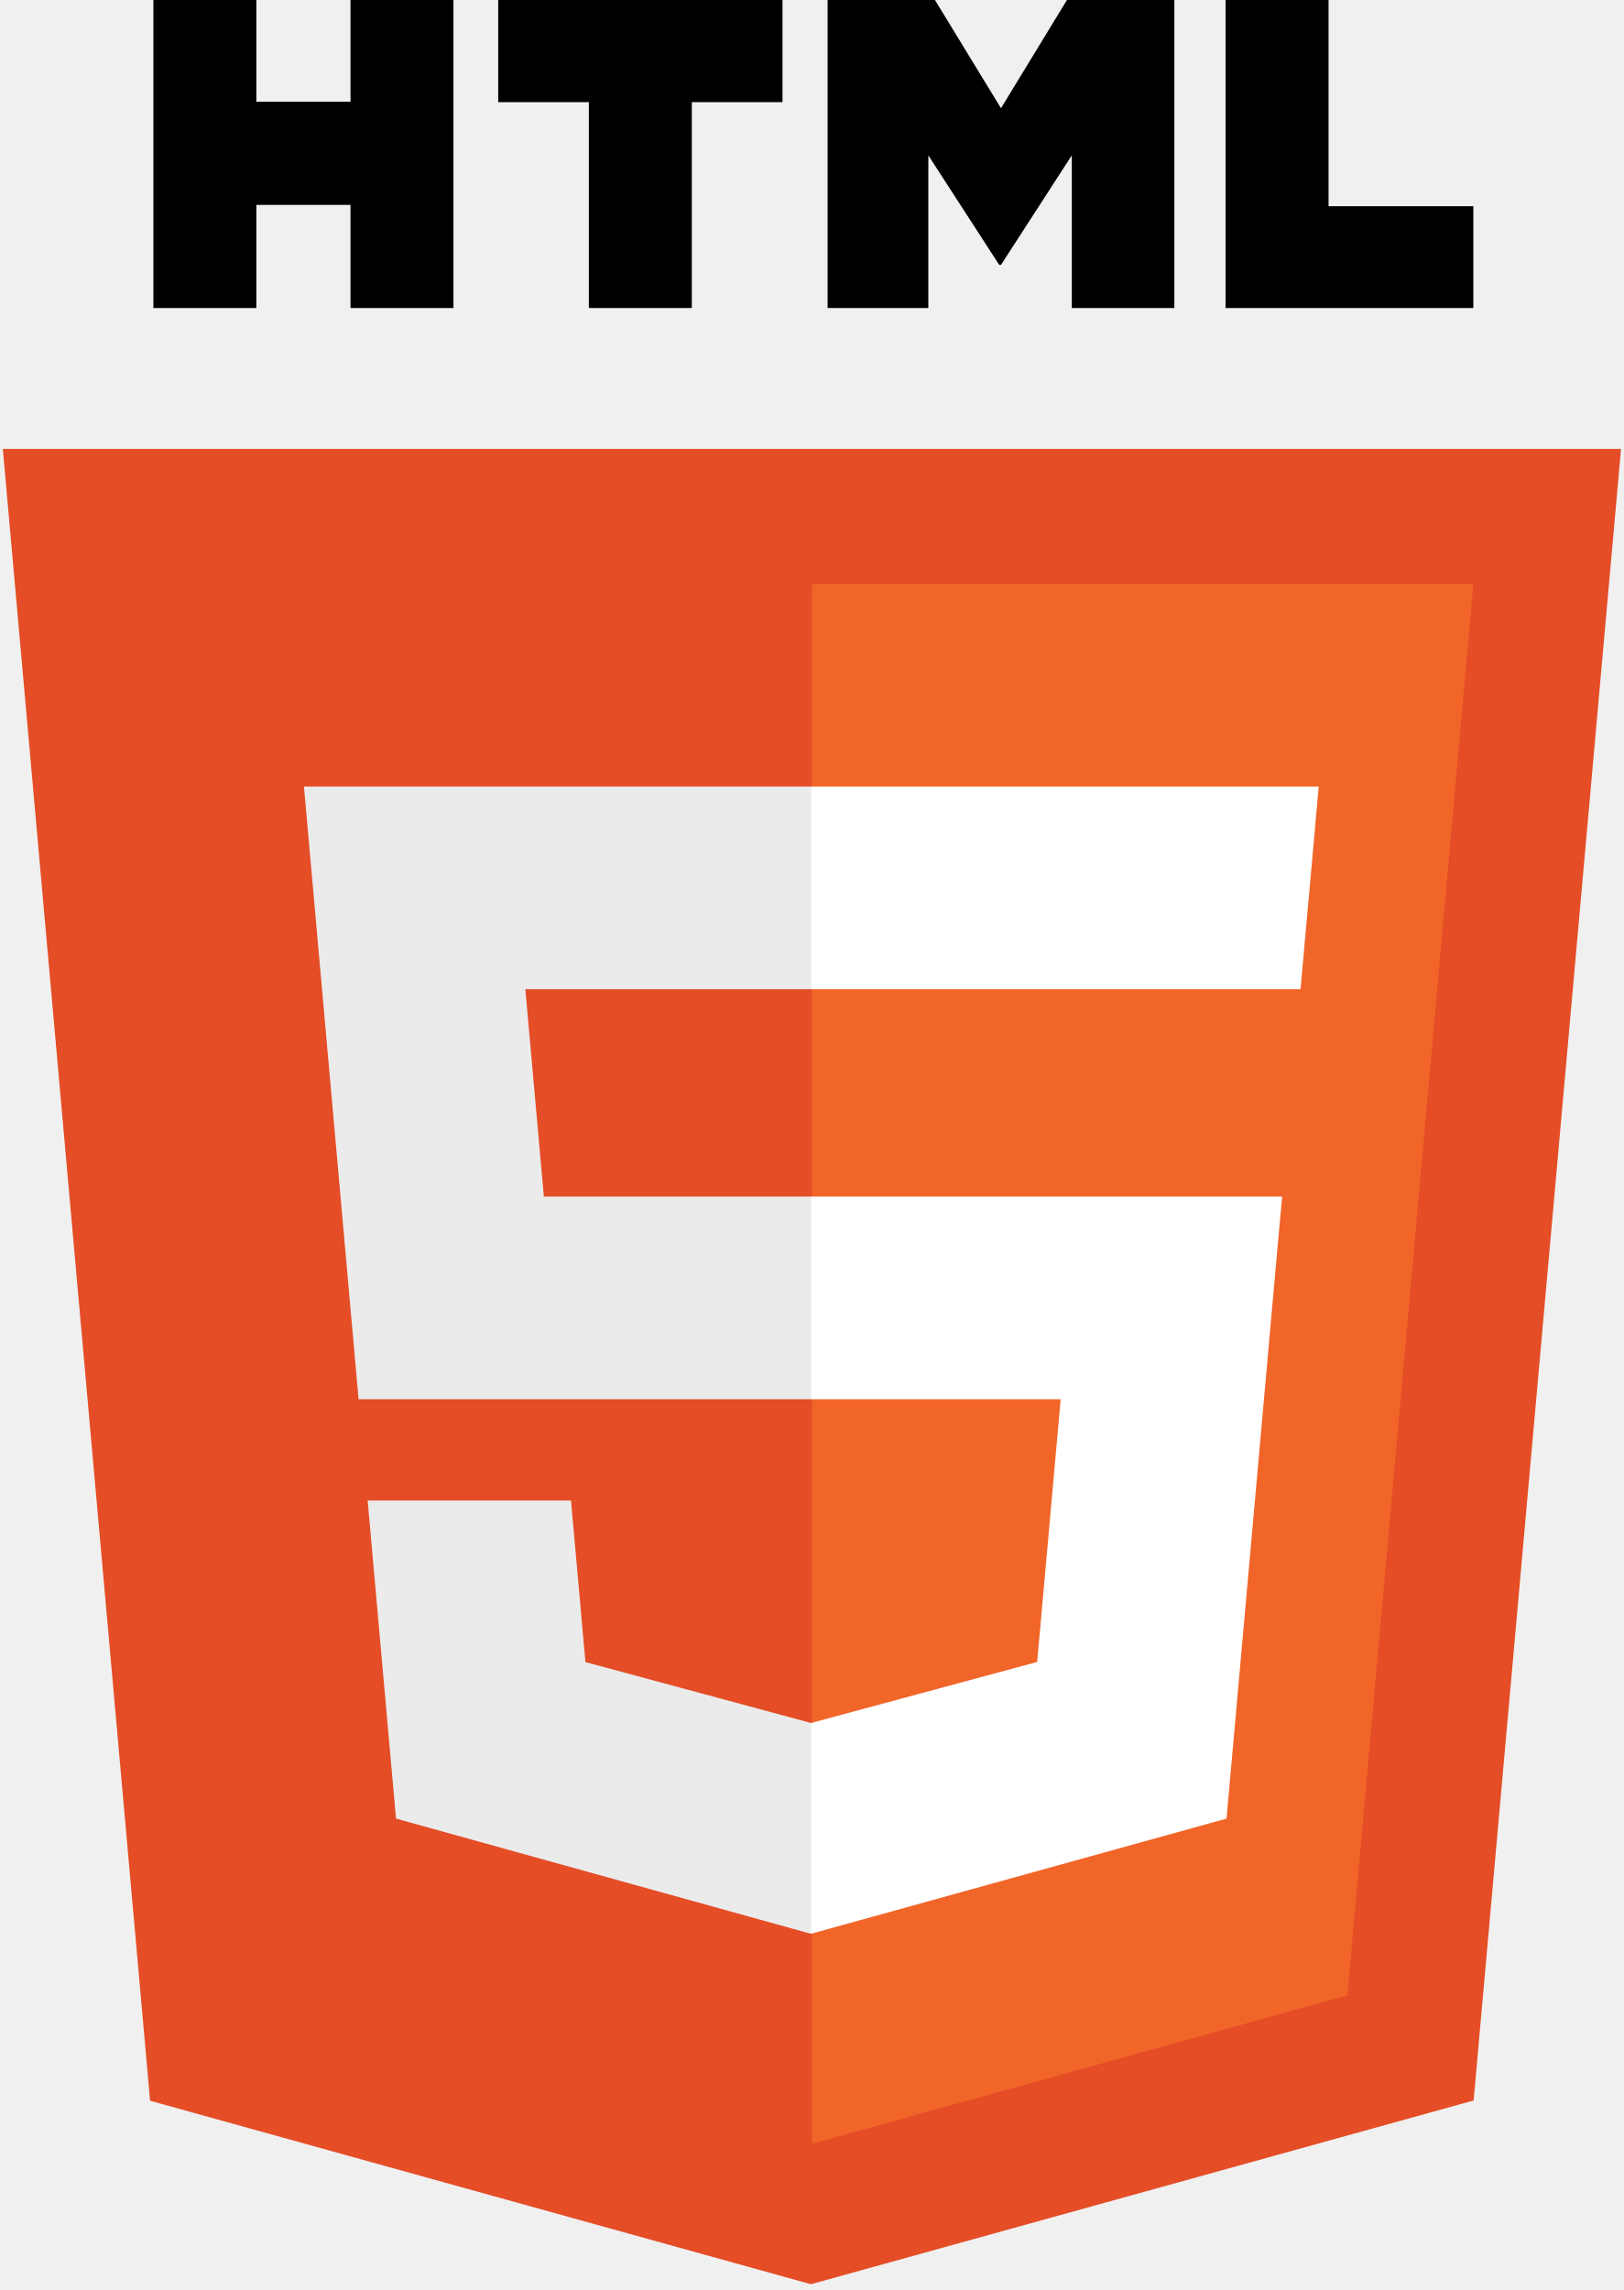
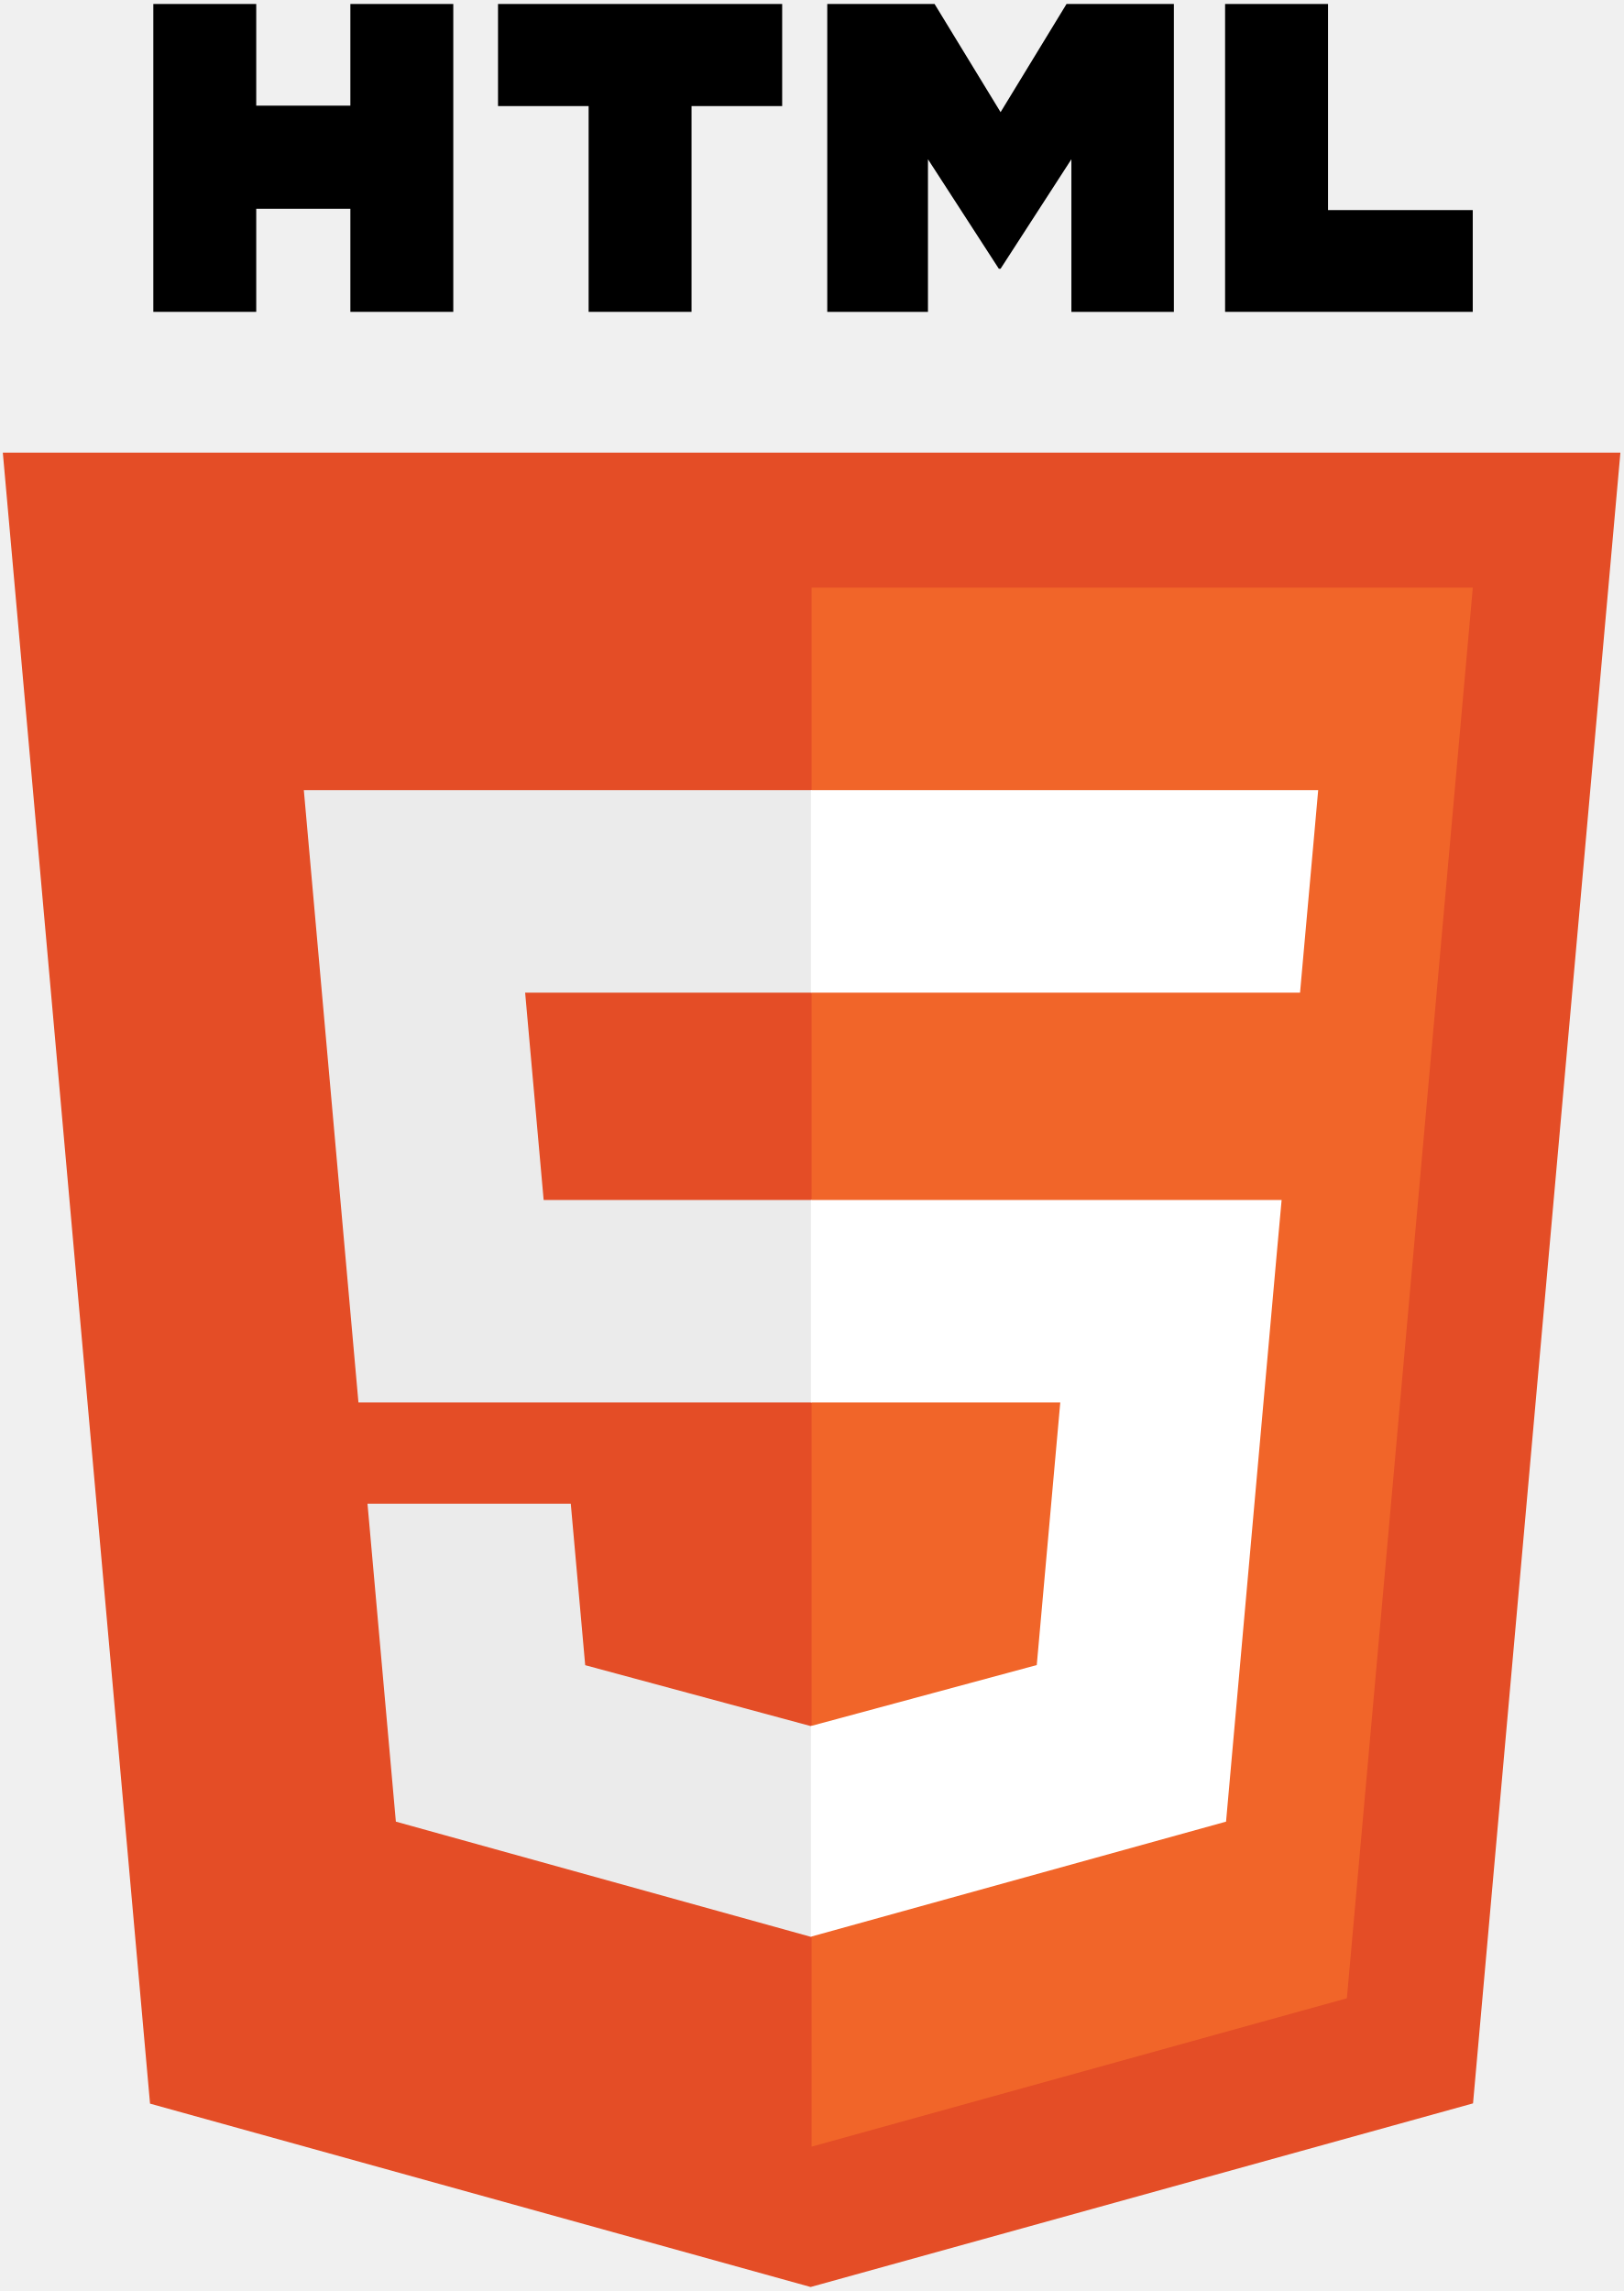
- <svg width="256px" height="361px" viewBox="0 0 256 361" preserveAspectRatio="xMidYMid">
+ <svg width="256px" preserveAspectRatio="xMidYMid">
  <g>
    <path d="M255.555,70.766 L232.314,331.125 L127.844,360.088 L23.662,331.166 L0.445,70.766 L255.555,70.766 L255.555,70.766 Z" fill="#E44D26" />
    <path d="M128,337.95 L212.417,314.547 L232.278,92.057 L128,92.057 L128,337.95 L128,337.95 Z" fill="#F16529" />
    <path d="M82.82,155.932 L128,155.932 L128,123.995 L47.917,123.995 L48.681,132.563 L56.531,220.573 L128,220.573 L128,188.636 L85.739,188.636 L82.82,155.932 L82.82,155.932 Z" fill="#EBEBEB" />
    <path d="M90.018,236.542 L57.958,236.542 L62.432,286.688 L127.853,304.849 L128,304.808 L128,271.58 L127.86,271.617 L92.292,262.013 L90.018,236.542 L90.018,236.542 Z" fill="#EBEBEB" />
    <path d="M24.181,0 L40.411,0 L40.411,16.035 L55.257,16.035 L55.257,0 L71.488,0 L71.488,48.558 L55.258,48.558 L55.258,32.298 L40.411,32.298 L40.411,48.558 L24.181,48.558 L24.181,0 L24.181,0 L24.181,0 Z" fill="#000000" />
    <path d="M92.831,16.103 L78.543,16.103 L78.543,0 L123.357,0 L123.357,16.103 L109.062,16.103 L109.062,48.558 L92.832,48.558 L92.832,16.103 L92.831,16.103 L92.831,16.103 Z" fill="#000000" />
    <path d="M130.469,0 L147.393,0 L157.803,17.062 L168.203,0 L185.132,0 L185.132,48.558 L168.969,48.558 L168.969,24.49 L157.803,41.755 L157.524,41.755 L146.35,24.49 L146.35,48.558 L130.469,48.558 L130.469,0 L130.469,0 Z" fill="#000000" />
    <path d="M193.21,0 L209.445,0 L209.445,32.508 L232.269,32.508 L232.269,48.558 L193.21,48.558 L193.21,0 L193.21,0 Z" fill="#000000" />
    <path d="M127.89,220.573 L167.217,220.573 L163.509,261.993 L127.89,271.607 L127.89,304.833 L193.362,286.688 L193.843,281.292 L201.348,197.212 L202.127,188.636 L127.89,188.636 L127.89,220.573 L127.89,220.573 Z" fill="#FFFFFF" />
    <path d="M127.89,155.854 L127.89,155.932 L205.033,155.932 L205.673,148.754 L207.129,132.563 L207.892,123.995 L127.89,123.995 L127.89,155.854 L127.89,155.854 Z" fill="#FFFFFF" />
  </g>
</svg>
